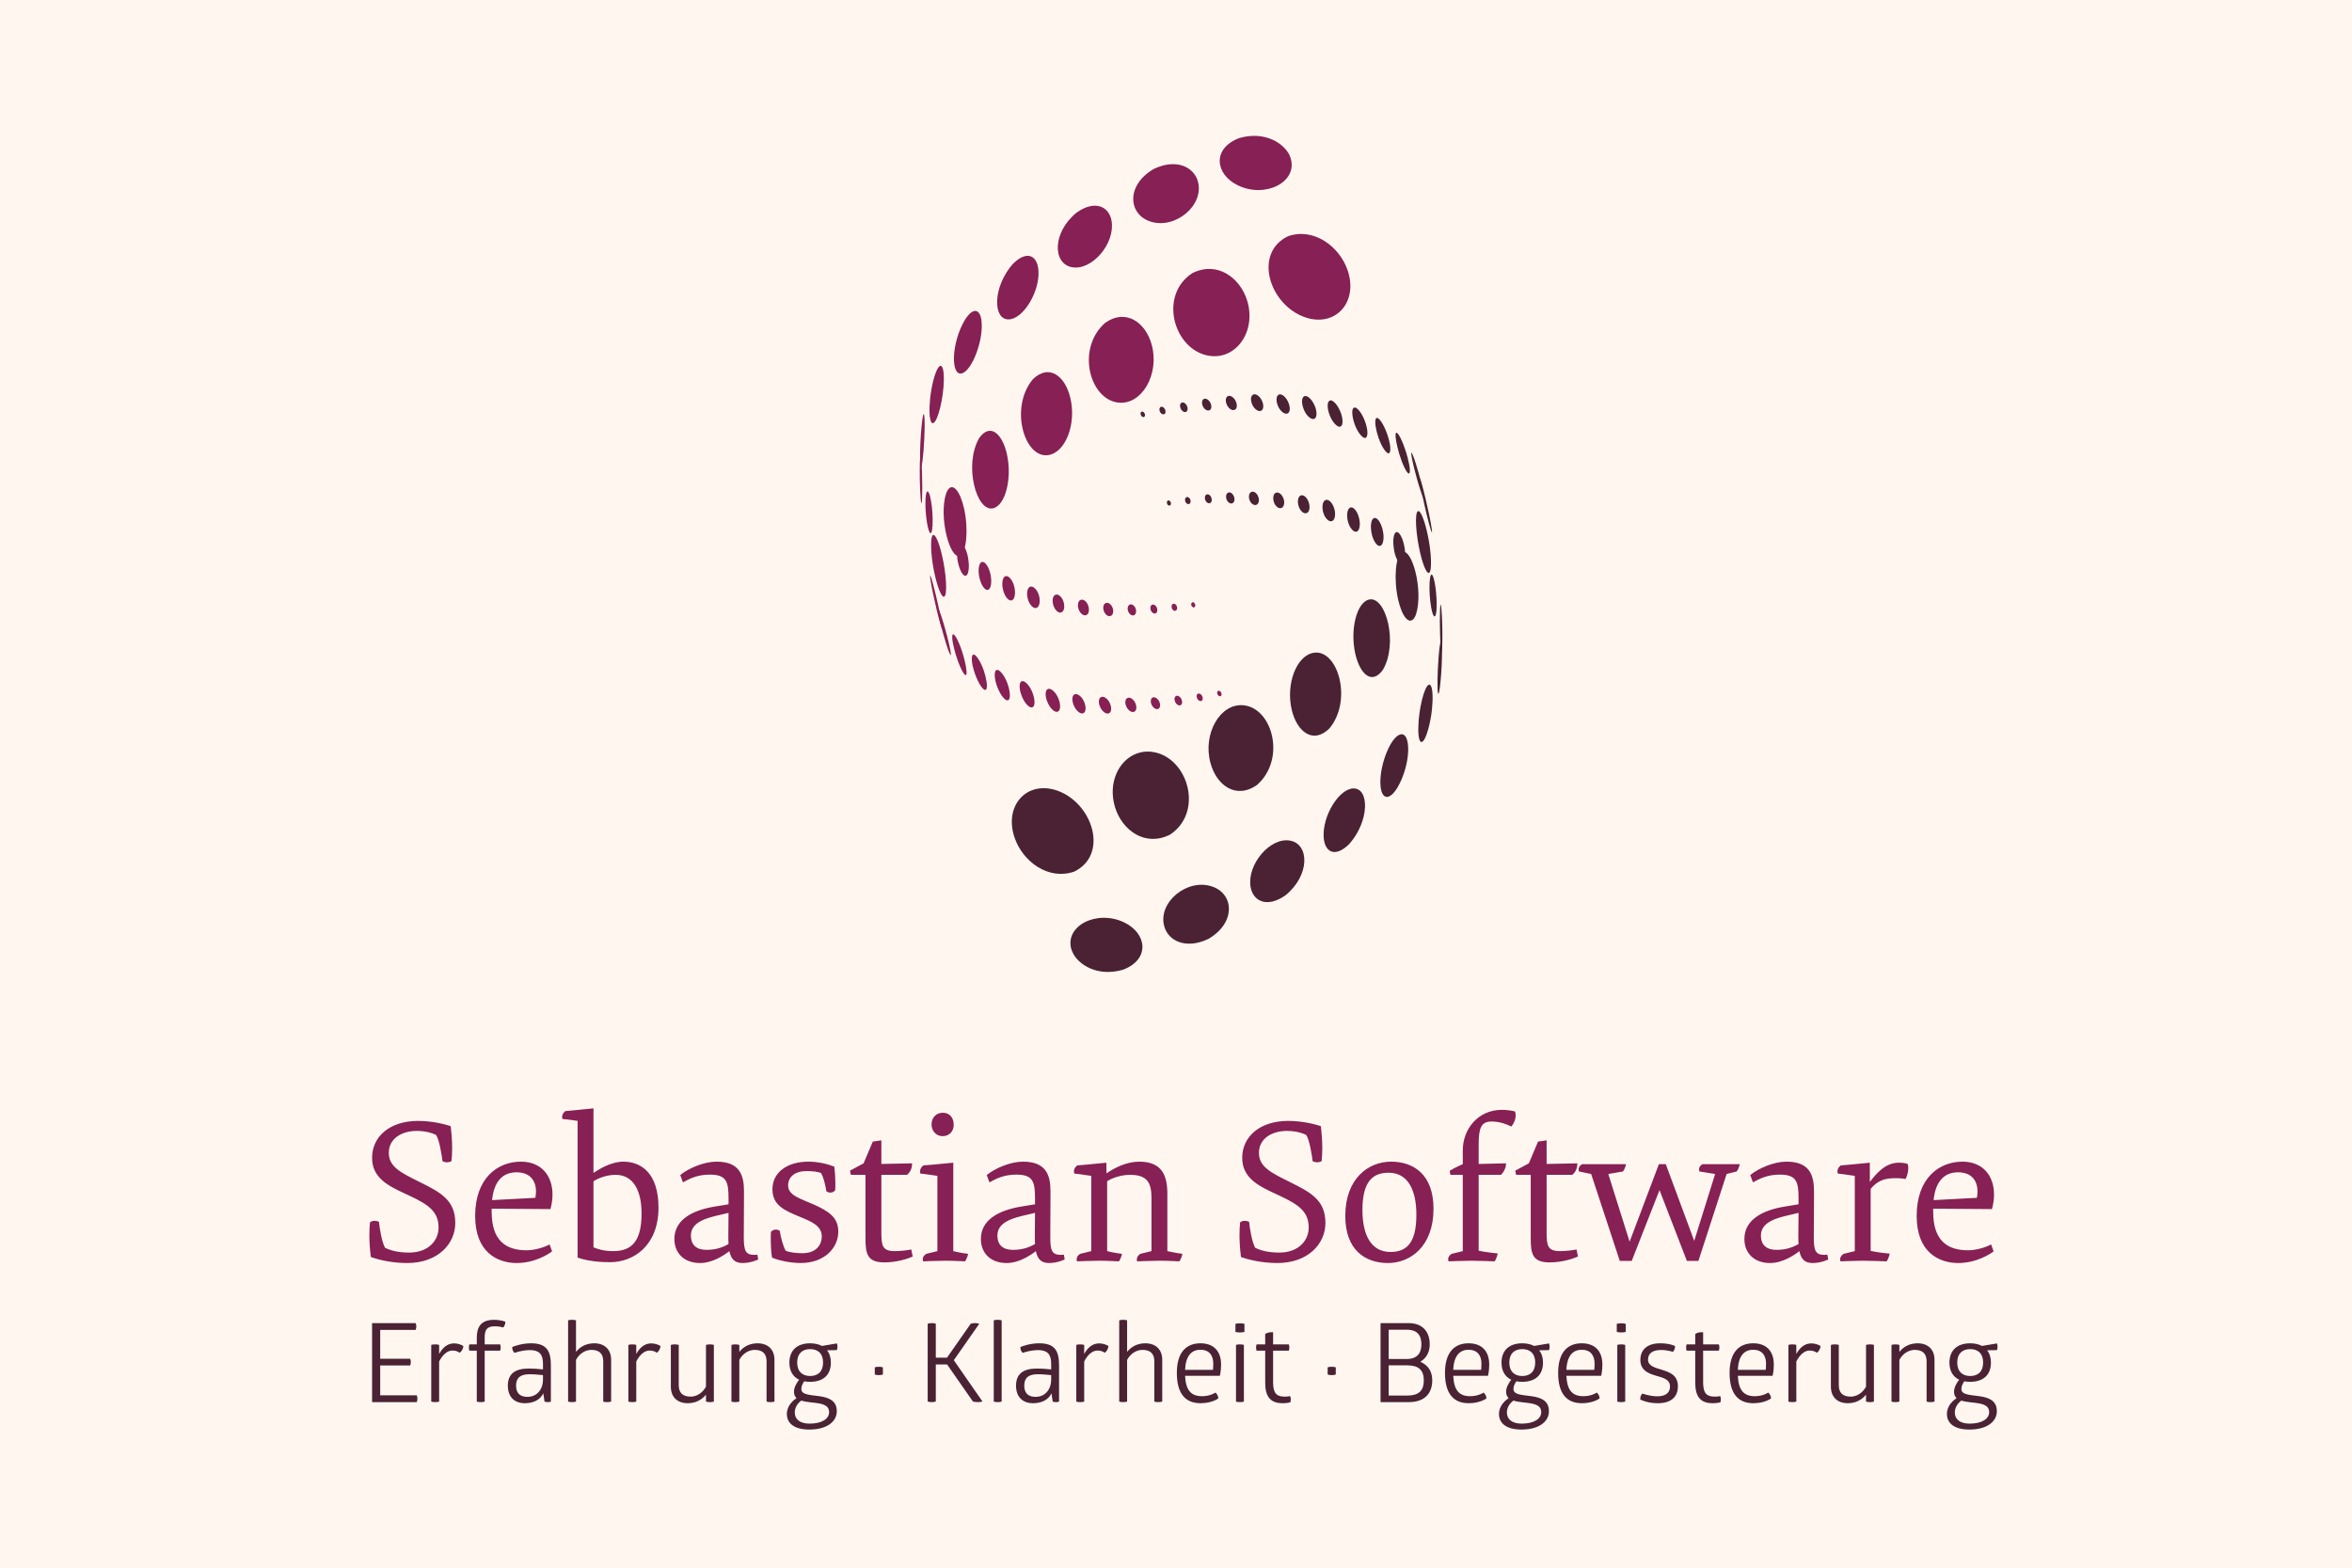
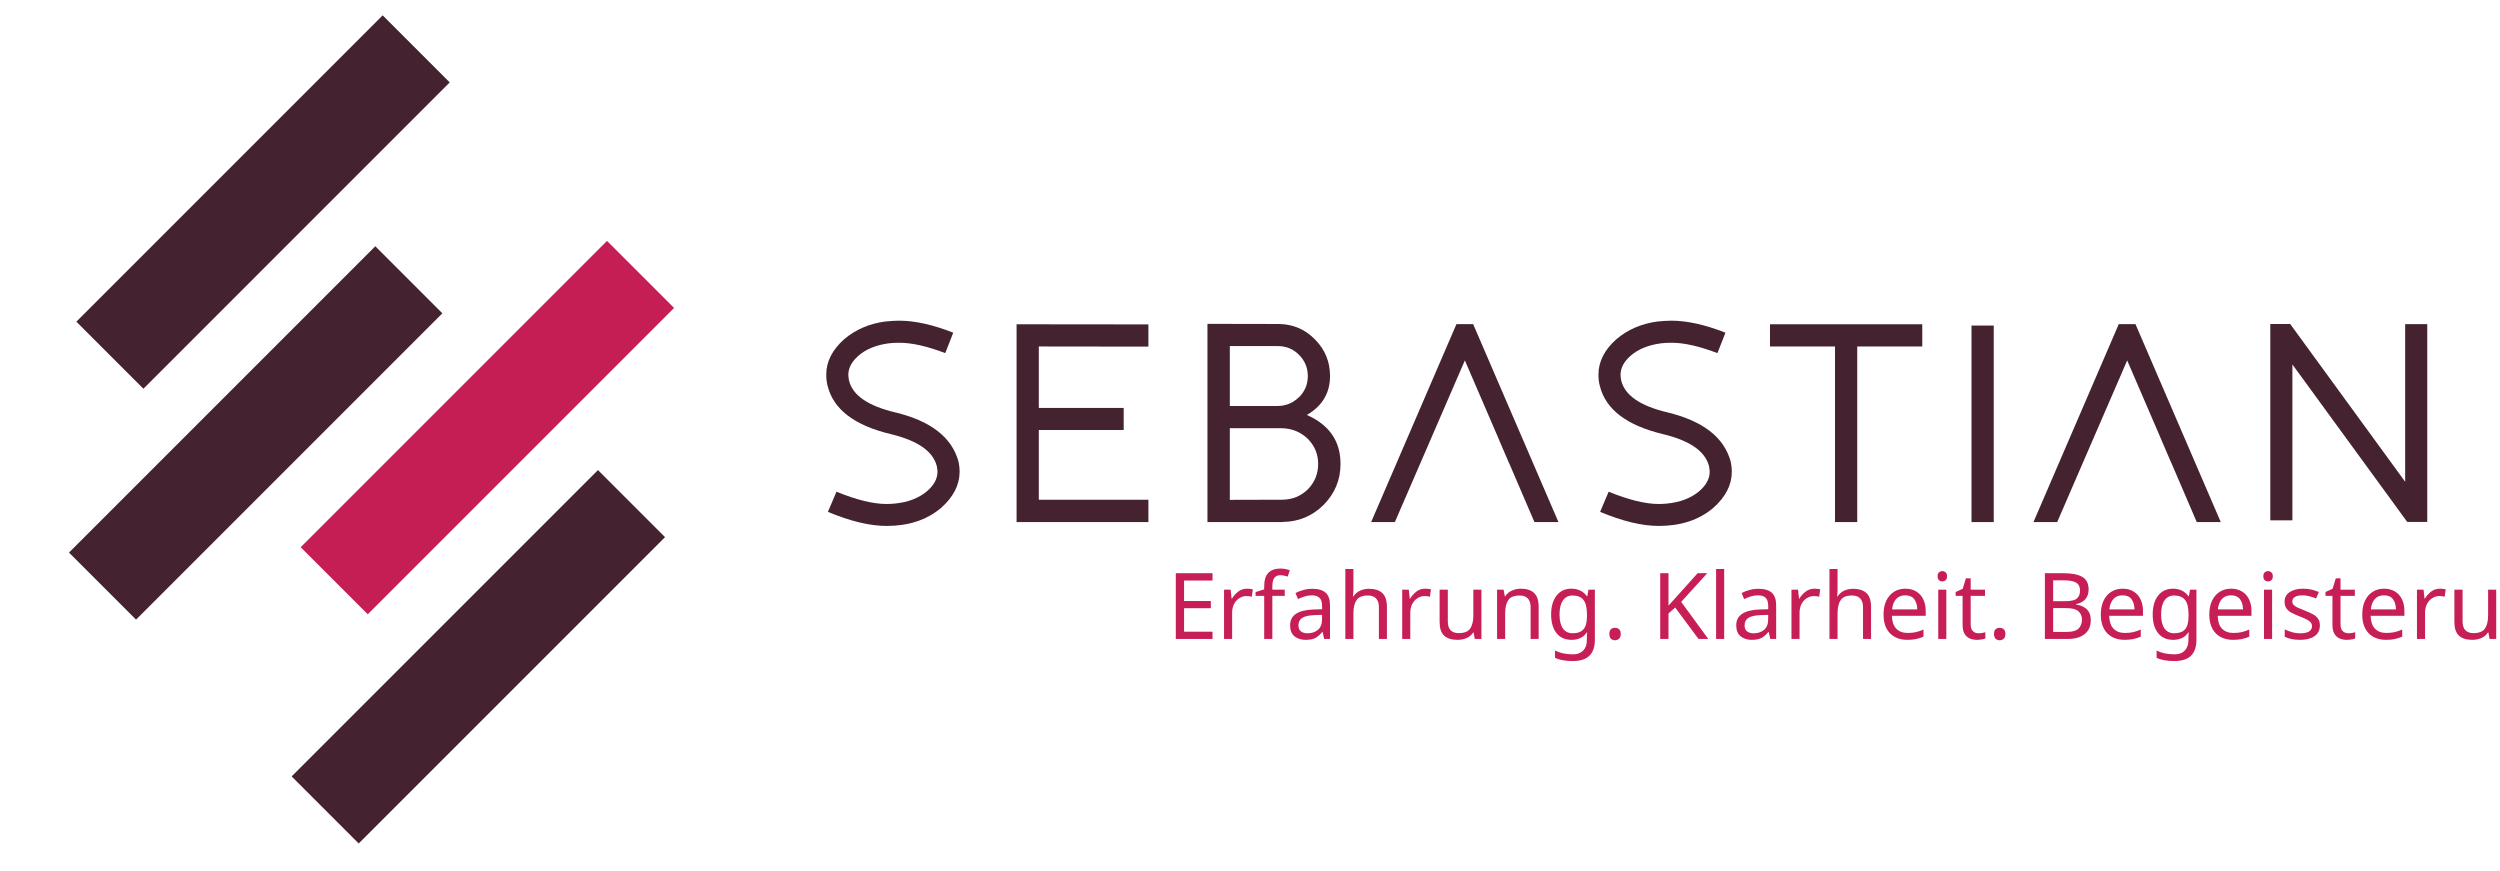
- <svg xmlns="http://www.w3.org/2000/svg" viewBox="0 0 450 300" fill-rule="evenodd" clip-rule="evenodd" stroke-linejoin="round" stroke-miterlimit="1.414">
-   <path fill="#fff7ef" d="M-35.375-37.476h520.994v374.248H-35.375z" />
-   <g fill-rule="nonzero">
-     <g fill="#872054">
-       <path d="M78.268 239.7c-2.16 0-3.64-.44-4.6-.92-.64-1.16-1.04-3.76-1.16-4.96 0 0-.36-.2-.84-.2-.28 0-.6.08-.88.28-.08.8-.12 1.56-.12 2.4 0 1.24.08 2.6.28 4.24 1.28.48 3.88 1.16 6.96 1.16 5.84 0 9.2-3.64 9.2-7.68 0-4.32-2.8-5.84-6.68-7.76l-.4-.2c-3.28-1.64-5.64-2.76-5.64-5.44 0-2.88 2.68-4.2 5.32-4.2 1.72 0 3 .4 3.72.76.68 1.04 1.08 3.92 1.24 5.04 0 0 .36.2.84.2.28 0 .6-.04.88-.24.08-.84.12-1.6.12-2.44 0-1.24-.08-2.56-.28-4.24-1.12-.36-3.48-1-6.32-1-5.36.04-8.72 3-8.72 7.08 0 3.92 3.28 5.44 6.56 6.96l.68.32c3.6 1.68 5.48 3.04 5.48 6.04 0 2.48-1.92 4.8-5.64 4.8zM105.148 238.14c-1 .56-2.88 1.12-4.4 1.12-4.04 0-6.68-1.92-6.68-7.36v-.6l11.24.08c.28-.96.4-1.92.4-2.8 0-3.52-2.08-6.28-6.04-6.28-4.48 0-8.76 3.16-8.76 10.4 0 6.92 4.24 9 7.96 9 3.52 0 6.24-1.8 6.76-2.24l-.48-1.32zm-6.32-13.8c2.6 0 3.72 1.6 3.72 3.68 0 .4-.04.8-.12 1.2l-8.28.44c.36-3.64 2.08-5.32 4.68-5.32zM113.548 212.1c-2.6.28-5.36.52-5.36.52s-.64.4-.64 1.12c0 .16.04.32.08.4 0 0 1.44.12 2.88.36v26.16c2.08.72 4.44.88 6.2.88 4.56 0 9.28-3.2 9.28-10.44 0-6.64-3.36-8.8-6.72-8.8-2.52 0-5 1.68-5.72 2.16V212.1zm3.76 27.32c-1.76 0-2.84-.36-3.76-.72v-12.64c.96-.64 2.6-1.24 4.24-1.24 3.4 0 4.96 3.04 4.96 7.4 0 5.52-2.04 7.2-5.44 7.2zM137.068 222.3c-2.32 0-5.24 1.2-6.92 2.56l.52 1.4c1.32-.72 2.76-1.48 5.16-1.48 3.2 0 3.56 1.4 3.56 4.56v1.12l-2.68.44c-4.32.72-7.68 2.56-7.68 6.2 0 2.68 1.84 4.6 4.92 4.6 2.44 0 4.68-1.56 5.6-2.28.32 1.52 1 2.28 2.56 2.28 1.6 0 2.96-.68 2.96-.68l-.16-.92s-.4.04-.56.04c-1.72 0-2.04-.8-2.04-3.4l.04-8.72c0-3.12-.8-5.72-5.28-5.72zm-1.88 16.88c-1.84 0-3-.84-3-2.76 0-2.64 3.2-3.4 5.68-3.96l1.52-.36-.04 4.32c0 .6 0 1.16.04 1.64-1.08.64-2.44 1.12-4.2 1.12zM147.708 240.66c1.04.48 3.44 1.04 5.44 1.04 4.68 0 7.24-2.96 7.24-6 0-2.64-1.68-3.84-4.6-5.16-2.48-1.12-5-1.72-5-3.68 0-1.64 1.28-2.76 3.56-2.76 1.32 0 2.16.16 2.72.36.6.96.92 2.8 1.04 3.52.24.16.52.24.76.24.36 0 .72-.16.92-.44.04-.4.04-.88.04-1.36 0-1.04-.08-2.2-.2-3.16-1.08-.44-2.92-.96-4.96-.96-4.04 0-6.88 2.04-6.88 5.28 0 3.12 2.36 4.08 5.36 5.32 2.12.88 4.08 1.68 4.08 3.72 0 1.36-.84 3.2-3.72 3.2-1.16 0-2.36-.16-3.16-.44-.52-.88-.92-2.4-1.16-3.84a1.29 1.29 0 0 0-.72-.24c-.4 0-.76.16-.96.44-.04.4-.04.88-.04 1.4 0 1.12.08 2.64.24 3.52zM168.628 222.74v-4.52l-1.64.24-1.76 4.16-2.6 1.4.16.8h2.8v12.12c0 2.96.32 4.64 3.6 4.64 2.28 0 4.36-.64 5.44-1.12l-.28-1.36c-.64.16-2.12.32-3.16.32-2.36 0-2.56-1.04-2.56-3.6v-11h4.92c.4-.36.96-.96.96-2.2l-5.88.12zM182.388 222.5c-2.68.28-5.72.52-5.72.52s-.64.44-.64 1.16c0 .12.04.32.08.4 0 0 1.8.2 3.24.44v14.4l-2.12.52s-.68.36-.68 1.04c0 .16.04.32.08.4 0 0 2.64-.12 4.28-.12 1.48 0 3.72.12 3.72.12.44-.56.6-1.44.6-1.44s-1.68-.2-2.84-.52V222.5zm-4.16-7.32c0 1.2.84 2.24 2.12 2.24 1.28 0 2.12-.92 2.12-2.16 0-1.32-.72-2.32-2.08-2.32-1.28 0-2.16.96-2.16 2.24zM195.708 222.3c-2.32 0-5.24 1.2-6.92 2.56l.52 1.4c1.32-.72 2.76-1.48 5.16-1.48 3.2 0 3.56 1.4 3.56 4.56v1.12l-2.68.44c-4.32.72-7.68 2.56-7.68 6.2 0 2.68 1.84 4.6 4.92 4.6 2.44 0 4.68-1.56 5.6-2.28.32 1.52 1 2.28 2.56 2.28 1.6 0 2.96-.68 2.96-.68l-.16-.92s-.4.04-.56.04c-1.72 0-2.04-.8-2.04-3.4l.04-8.72c0-3.12-.8-5.72-5.28-5.72zm-1.88 16.88c-1.84 0-3-.84-3-2.76 0-2.64 3.2-3.4 5.68-3.96l1.52-.36-.04 4.32c0 .6 0 1.16.04 1.64-1.08.64-2.44 1.12-4.2 1.12zM205.548 224.58s1.8.2 3.24.44v14.4l-2.12.52s-.68.36-.68 1.04c0 .16.04.32.08.4 0 0 2.64-.12 4.28-.12 1.48 0 3.72.12 3.72.12.44-.56.6-1.44.6-1.44s-1.68-.2-2.84-.52v-13.36c.96-.68 2.76-1.24 4.4-1.24 3.52 0 4.08 1.8 4.08 4.52v10.08l-2.12.52s-.68.36-.68 1.04c0 .12 0 .24.04.4 0 0 2.76-.12 4.4-.12 1.48 0 3.68.12 3.68.12.44-.56.6-1.44.6-1.44s-1.48-.2-2.88-.52v-10.88c0-3.48-.92-6.24-5.4-6.24-2.4 0-4.76 1.2-6.24 2.24 0 0-.04-1.16-.04-2.04-2.6.28-5.56.52-5.56.52s-.64.44-.64 1.16c0 .12.04.32.08.4zM244.749 239.7c-2.16 0-3.64-.44-4.6-.92-.64-1.16-1.04-3.76-1.16-4.96 0 0-.36-.2-.84-.2-.28 0-.6.08-.88.28-.08.8-.12 1.56-.12 2.4 0 1.24.08 2.6.28 4.24 1.28.48 3.88 1.16 6.96 1.16 5.84 0 9.2-3.64 9.2-7.68 0-4.32-2.8-5.84-6.68-7.76l-.4-.2c-3.28-1.64-5.64-2.76-5.64-5.44 0-2.88 2.68-4.2 5.32-4.2 1.72 0 3 .4 3.72.76.68 1.04 1.08 3.92 1.24 5.04 0 0 .36.2.84.2.28 0 .6-.04.88-.24.08-.84.12-1.6.12-2.44 0-1.24-.08-2.56-.28-4.24-1.12-.36-3.48-1-6.32-1-5.36.04-8.72 3-8.72 7.08 0 3.92 3.28 5.44 6.56 6.96l.68.32c3.6 1.68 5.48 3.04 5.48 6.04 0 2.48-1.92 4.8-5.64 4.8zM265.549 241.7c4.28 0 8.72-3.16 8.72-10.4 0-6.56-3.84-9-8.12-9-4.32 0-8.76 3.2-8.76 10.4 0 6.56 3.88 9 8.16 9zm-4.88-10.12c0-5.48 1.96-7.16 5-7.16 3.84 0 5.32 3.52 5.32 8.04 0 5.48-1.92 7.12-4.96 7.12-3.84 0-5.36-3.48-5.36-8zM282.909 224.82h4.28s.96-.88.96-2.2l-5.24.12v-3.72c0-3 .4-4.4 2.44-4.4 1.68 0 3 .56 3.8.96.44-.48.84-1.32.84-2.12 0-.28-.04-.52-.12-.76-.36-.12-1.48-.32-2.48-.32-4.72 0-7.52 3.8-7.52 7.76v2.64s-1.44.6-2.52 1.28l.16.76h2.36v14.6l-2.12.52s-.68.36-.68 1.04c0 .12.04.28.08.4 0 0 2.76-.12 4.4-.12 1.48 0 4.4.12 4.4.12.44-.56.6-1.52.6-1.52s-2.24-.2-3.64-.52v-14.52zM295.909 222.74v-4.52l-1.64.24-1.76 4.16-2.6 1.4.16.8h2.8v12.12c0 2.96.32 4.64 3.6 4.64 2.28 0 4.36-.64 5.44-1.12l-.28-1.36c-.64.16-2.12.32-3.16.32-2.36 0-2.56-1.04-2.56-3.6v-11h4.92c.4-.36.96-.96.96-2.2l-5.88.12zM309.909 241.3h2.28l5.32-13.56 5.24 13.56h2.2l5.4-16.64 1.92-.48c.44-.56.6-1.4.6-1.4h-7.12s-.68.32-.68 1c0 .12.04.32.08.4l3 .48-4 12.8-5.44-14.68h-1.32l-5.6 14.84-4.08-12.96c.96-.16 2.8-.48 2.8-.48.44-.56.6-1.4.6-1.4h-8.4s-.68.32-.68 1c0 .12.04.32.08.4l2.32.48 5.48 16.64zM341.789 222.3c-2.32 0-5.24 1.2-6.92 2.56l.52 1.4c1.32-.72 2.76-1.48 5.16-1.48 3.2 0 3.56 1.4 3.56 4.56v1.12l-2.68.44c-4.32.72-7.68 2.56-7.68 6.2 0 2.68 1.84 4.6 4.92 4.6 2.44 0 4.68-1.56 5.6-2.28.32 1.52 1 2.28 2.56 2.28 1.6 0 2.96-.68 2.96-.68l-.16-.92s-.4.04-.56.04c-1.72 0-2.04-.8-2.04-3.4l.04-8.72c0-3.12-.8-5.72-5.28-5.72zm-1.88 16.88c-1.84 0-3-.84-3-2.76 0-2.64 3.2-3.4 5.68-3.96l1.52-.36-.04 4.32c0 .6 0 1.16.04 1.64-1.08.64-2.44 1.12-4.2 1.12zM357.749 222.5c-2.6.28-5.56.52-5.56.52s-.64.44-.64 1.16c0 .12.04.32.08.4 0 0 1.8.2 3.24.44v14.4l-2.12.52s-.68.36-.68 1.04c0 .16.04.32.08.4 0 0 2.64-.12 4.28-.12 1.48 0 4.52.12 4.52.12.44-.56.6-1.48.6-1.48s-2.28-.2-3.64-.52V227.5c1.4-1.64 2.68-2.04 4.88-2.04.76 0 1.36.08 1.8.16.28-.52.52-1.36.52-2.08 0-.28-.04-.56-.12-.8-.32-.12-.8-.24-1.72-.24-2.56 0-4.28 2.08-5.52 3.68v-3.68zM380.949 238.14c-1 .56-2.88 1.12-4.4 1.12-4.04 0-6.68-1.92-6.68-7.36v-.6l11.24.08c.28-.96.4-1.92.4-2.8 0-3.52-2.08-6.28-6.04-6.28-4.48 0-8.76 3.16-8.76 10.4 0 6.92 4.24 9 7.96 9 3.52 0 6.24-1.8 6.76-2.24l-.48-1.32zm-6.32-13.8c2.6 0 3.72 1.6 3.72 3.68 0 .4-.04.8-.12 1.2l-8.28.44c.36-3.64 2.08-5.32 4.68-5.32z" />
+ <svg xmlns="http://www.w3.org/2000/svg" width="100%" height="100%" viewBox="0 0 652 227" version="1.1" xml:space="preserve" style="fill-rule:evenodd;clip-rule:evenodd;stroke-linejoin:round;stroke-miterlimit:1.414;">
+   <g id="Layer-1">
+     <g id="Text">
+       <path d="M233.559,107.572c-7.164,-1.693 -11.196,-4.464 -12.131,-8.317c-0.109,-0.538 -0.18,-1.043 -0.18,-1.51c0,-1.765 0.863,-3.421 2.628,-4.969c1.979,-1.728 4.643,-2.808 7.956,-3.239c0.756,-0.109 1.656,-0.144 2.736,-0.144c3.275,0 7.235,0.899 11.952,2.699l2.087,-5.328c-5.327,-2.088 -10.008,-3.131 -14.076,-3.131c-0.899,0 -2.124,0.071 -3.672,0.214c-4.211,0.577 -7.775,2.126 -10.727,4.645c-3.096,2.772 -4.644,5.832 -4.644,9.216c0,1.08 0.108,2.052 0.36,2.952c1.511,6.084 6.948,10.259 16.344,12.528c7.092,1.693 11.124,4.464 12.132,8.387c0.107,0.685 0.179,1.153 0.179,1.44c0,1.837 -0.935,3.565 -2.808,5.149c-2.123,1.763 -4.932,2.845 -8.351,3.168c-0.756,0.072 -1.441,0.108 -2.124,0.108c-3.529,0 -7.884,-1.081 -13.068,-3.204l-2.233,5.256c5.832,2.448 10.944,3.672 15.301,3.672c5.723,0 10.439,-1.547 14.148,-4.644c3.275,-2.881 4.896,-6.049 4.896,-9.468c0,-0.936 -0.109,-1.872 -0.325,-2.808c-1.764,-6.227 -7.2,-10.44 -16.38,-12.672" style="fill:#442230;fill-rule:nonzero;" />
+       <path d="M265.124,136.156l34.379,0l0,-5.832l-28.583,0l0,-18.179l22.139,0l0,-5.76l-22.139,0l0,-16.021l28.583,0.037l0,-5.797l-34.379,-0.036l0,51.588Z" style="fill:#442230;fill-rule:nonzero;" />
+       <path d="M341.076,127.623c-1.8,1.765 -3.996,2.665 -6.624,2.701l-13.716,0.035l0,-18.683l13.32,0c2.772,0 5.112,0.936 7.02,2.772c1.8,1.836 2.7,3.996 2.7,6.551c0,2.557 -0.9,4.789 -2.7,6.624m-20.34,-37.366l12.492,0c2.196,0 4.032,0.755 5.544,2.267c1.548,1.548 2.304,3.419 2.304,5.544c0,2.16 -0.756,3.996 -2.304,5.544l0,-0.037c-1.548,1.514 -3.348,2.269 -5.472,2.304l-12.564,0l0,-15.622Zm20.088,17.963c4.032,-2.341 6.048,-5.723 6.048,-10.152c0,-3.672 -1.26,-6.804 -3.816,-9.432c-2.556,-2.664 -5.652,-4.032 -9.324,-4.139l-18.828,-0.037l0,51.696l19.584,0l0.036,-0.037c4.14,-0.035 7.704,-1.51 10.656,-4.427c2.952,-2.988 4.428,-6.552 4.428,-10.693c0,-5.939 -2.916,-10.187 -8.784,-12.779" style="fill:#442230;fill-rule:nonzero;" />
+       <path d="M379.841,84.532l-22.248,51.624l6.187,0l18.254,-42.155l0.002,0.003l0.001,-0.003l8.999,20.88l-0.014,0l2.479,5.76l0.02,0l6.66,15.515l6.264,0l-22.248,-51.624l-4.356,0Z" style="fill:#442230;fill-rule:nonzero;" />
+       <path d="M434.949,107.572c-7.164,-1.693 -11.195,-4.464 -12.132,-8.317c-0.108,-0.538 -0.18,-1.043 -0.18,-1.51c0,-1.765 0.865,-3.421 2.628,-4.969c1.981,-1.728 4.644,-2.808 7.956,-3.239c0.756,-0.109 1.657,-0.144 2.736,-0.144c3.276,0 7.236,0.899 11.953,2.699l2.087,-5.328c-5.327,-2.088 -10.008,-3.131 -14.077,-3.131c-0.899,0 -2.123,0.071 -3.671,0.214c-4.211,0.577 -7.775,2.126 -10.728,4.645c-3.095,2.772 -4.643,5.832 -4.643,9.216c0,1.08 0.108,2.052 0.36,2.952c1.511,6.084 6.947,10.259 16.344,12.528c7.091,1.693 11.123,4.464 12.131,8.387c0.108,0.685 0.18,1.153 0.18,1.44c0,1.837 -0.936,3.565 -2.808,5.149c-2.125,1.763 -4.932,2.845 -8.351,3.168c-0.757,0.072 -1.441,0.108 -2.125,0.108c-3.528,0 -7.883,-1.081 -13.068,-3.204l-2.231,5.256c5.831,2.448 10.943,3.672 15.299,3.672c5.724,0 10.44,-1.547 14.148,-4.644c3.276,-2.881 4.896,-6.049 4.896,-9.468c0,-0.936 -0.108,-1.872 -0.325,-2.808c-1.762,-6.227 -7.2,-10.44 -16.379,-12.672" style="fill:#442230;fill-rule:nonzero;" />
+       <path d="M461.617,90.364l16.957,0l0,45.792l5.795,0l0,-45.792l16.957,0l0,-5.796l-39.709,0l0,5.796Z" style="fill:#442230;fill-rule:nonzero;" />
+       <rect x="514.17" y="84.906" width="5.797" height="51.25" style="fill:#442230;" />
+       <path d="M552.575,84.532l-22.249,51.624l6.189,0l18.255,-42.155l8.999,20.88l-0.012,0l2.479,5.76l0.018,0l6.66,15.515l6.263,0l-22.247,-51.624l-4.355,0Z" style="fill:#442230;fill-rule:nonzero;" />
+       <path d="M627.266,84.532l0,41.112l-29.987,-41.147l-5.185,0l0,51.201l5.761,0l0,-40.654l29.952,41.076l5.219,0l0,-51.588l-5.76,0Z" style="fill:#442230;fill-rule:nonzero;" />
    </g>
-     <g fill="#4a2233">
-       <path d="M71.188 253.196v15.12h8.547c.084-.21.126-.441.126-.672 0-.231-.042-.441-.126-.63h-6.993v-5.712h5.733c.084-.21.126-.42.126-.672 0-.21-.042-.42-.126-.61h-5.733v-5.522h6.783c.084-.19.126-.42.126-.672 0-.252-.042-.441-.126-.63h-8.337zM84.02 259.097v-1.722s-.232-.105-.757-.105-.756.105-.756.105v10.836s.231.105.756.105.756-.105.756-.105v-7.665c.63-1.26 1.554-2.1 2.52-2.1.567 0 .966.126 1.428.42.42-.336.63-.735.693-1.281-.294-.19-.903-.504-1.806-.504-.86 0-1.953.399-2.835 2.016zM91.222 256.01v1.26h-1.428a1.84 1.84 0 0 0-.084.588c0 .273.042.462.084.609h1.428v9.744s.231.105.756.105.756-.105.756-.105v-9.744h2.961c.042-.147.105-.336.105-.588 0-.273-.063-.462-.105-.61h-2.96v-1.364c0-1.365.377-2.1 1.931-2.1.966 0 1.617.23 1.617.23.273-.293.4-.671.4-1.112 0 0-.883-.357-2.143-.357-2.562 0-3.318 1.407-3.318 3.444zM98.005 257.774c0 .063-.02.336.105.65.126.295.315.442.357.463 0 0 1.365-.525 2.94-.525 1.722 0 2.478.777 2.478 2.562v1.134a23.945 23.945 0 0 0-2.75-.168c-2.647 0-3.97 1.07-3.97 3.276 0 2.205 1.302 3.36 3.255 3.36 1.68 0 2.94-.672 3.528-1.89l.231 1.575s.231.105.61.105c.42 0 .608-.105.608-.105v-6.91c0-2.792-.798-4.241-3.8-4.241-1.996 0-3.592.714-3.592.714zm5.88 5.376v.84c0 1.89-1.134 3.318-2.982 3.318-1.323 0-2.163-.63-2.163-2.142 0-1.554.861-2.184 2.604-2.184 1.008 0 2.058.126 2.541.168zM116.926 260.21c0-1.89-1.176-3.15-3.234-3.15-1.47 0-2.667.609-3.486 1.638v-6.027s-.252-.105-.756-.105c-.525 0-.756.105-.756.105v15.54s.231.105.756.105c.504 0 .756-.105.756-.105v-7.98c.63-1.197 1.785-1.911 2.94-1.911 1.512 0 2.268.735 2.268 2.184v7.707s.231.105.756.105c.483 0 .756-.105.756-.105v-8.001zM121.735 259.097v-1.722s-.23-.105-.756-.105c-.525 0-.756.105-.756.105v10.836s.231.105.756.105.756-.105.756-.105v-7.665c.63-1.26 1.554-2.1 2.52-2.1.567 0 .966.126 1.428.42.42-.336.63-.735.693-1.281-.294-.19-.903-.504-1.806-.504-.86 0-1.953.399-2.835 2.016zM128.35 265.376c0 1.89 1.176 3.15 3.234 3.15 1.45 0 2.667-.61 3.486-1.638v1.323s.252.105.756.105c.525 0 .756-.105.756-.105v-10.836s-.23-.105-.756-.105c-.504 0-.756.105-.756.105v7.98c-.65 1.218-1.806 1.91-2.919 1.91-1.533 0-2.289-.734-2.289-2.183v-7.707s-.23-.105-.756-.105c-.483 0-.756.105-.756.105v8zM148.174 260.21c0-1.89-1.176-3.15-3.234-3.15-1.47 0-2.667.609-3.486 1.638v-1.323s-.252-.105-.756-.105c-.525 0-.756.105-.756.105v10.836s.231.105.756.105c.504 0 .756-.105.756-.105v-7.98c.63-1.197 1.785-1.911 2.94-1.911 1.512 0 2.268.735 2.268 2.184v7.707s.231.105.756.105c.483 0 .756-.105.756-.105v-8.001zM157.267 257.564c-.609-.315-1.365-.504-2.268-.504-2.54 0-3.969 1.407-3.969 3.696 0 1.554.651 2.709 1.87 3.276-.442.546-.988 1.407-.988 2.31 0 .546.19.924.483 1.218-.525.336-1.848 1.365-1.848 3.024 0 1.68 1.281 2.982 4.305 2.982 3.402 0 5.25-1.554 5.25-3.507 0-4.242-6.636-2.037-6.783-4.18-.02-.65.294-1.196.567-1.553.315.084.714.105 1.113.105 2.583 0 3.97-1.386 3.97-3.675 0-.966-.253-1.764-.736-2.352l1.89-.042c.147-.378.147-.924 0-1.281l-2.856.483zm.21 3.17c0 1.744-.987 2.584-2.478 2.584-1.47 0-2.478-.84-2.478-2.583 0-1.722 1.008-2.562 2.478-2.562 1.491 0 2.478.84 2.478 2.562zm1.155 9.493c0 1.302-1.407 2.205-3.738 2.205-1.91 0-2.835-.882-2.835-2.142 0-.861.483-1.722 1.26-2.268 1.932.65 5.313.063 5.313 2.205zM168.922 261.659s-.273-.105-.777-.105c-.525 0-.777.105-.777.105v1.365s.252.126.777.126c.504 0 .777-.126.777-.126v-1.365zM181.186 259.81h-2.142v-6.488s-.252-.126-.756-.126c-.525 0-.798.126-.798.126v14.868s.273.126.777.126c.546 0 .777-.126.777-.126v-7.077h2.163l4.935 7.077s.357.126.924.126c.61 0 .903-.126.903-.126l-5.48-7.896 4.871-6.972a2.614 2.614 0 0 0-.84-.126c-.357 0-.63.063-.798.126l-4.536 6.489zM191.644 252.67s-.252-.104-.756-.104c-.546 0-.756.105-.756.105v15.54s.21.105.756.105c.504 0 .756-.105.756-.105v-15.54zM195.235 257.774c0 .063-.02.336.105.65.126.295.315.442.357.463 0 0 1.365-.525 2.94-.525 1.722 0 2.478.777 2.478 2.562v1.134a23.945 23.945 0 0 0-2.75-.168c-2.647 0-3.97 1.07-3.97 3.276 0 2.205 1.302 3.36 3.255 3.36 1.68 0 2.94-.672 3.528-1.89l.231 1.575s.231.105.61.105c.42 0 .608-.105.608-.105v-6.91c0-2.792-.798-4.241-3.8-4.241-1.996 0-3.592.714-3.592.714zm5.88 5.376v.84c0 1.89-1.134 3.318-2.982 3.318-1.323 0-2.163-.63-2.163-2.142 0-1.554.861-2.184 2.604-2.184 1.008 0 2.058.126 2.541.168zM207.436 259.097v-1.722s-.23-.105-.756-.105c-.525 0-.756.105-.756.105v10.836s.231.105.756.105.756-.105.756-.105v-7.665c.63-1.26 1.554-2.1 2.52-2.1.567 0 .966.126 1.428.42.42-.336.63-.735.693-1.281-.294-.19-.903-.504-1.806-.504-.86 0-1.953.399-2.835 2.016zM222.367 260.21c0-1.89-1.176-3.15-3.234-3.15-1.47 0-2.667.609-3.486 1.638v-6.027s-.252-.105-.756-.105c-.525 0-.756.105-.756.105v15.54s.231.105.756.105c.504 0 .756-.105.756-.105v-7.98c.63-1.197 1.785-1.911 2.94-1.911 1.512 0 2.268.735 2.268 2.184v7.707s.231.105.756.105c.483 0 .756-.105.756-.105v-8.001zM233.392 263.276s.231-.861.231-2.163c0-2.541-1.407-4.053-3.948-4.053-2.688 0-4.515 1.7-4.515 5.67 0 3.8 1.512 5.796 4.536 5.796 2.247 0 3.402-.924 3.402-.924-.02-.441-.252-.882-.546-1.113 0 0-.966.693-2.562.693-2.037 0-3.108-1.03-3.255-3.906h6.657zm-1.26-2.331c0 .65-.042 1.05-.063 1.197h-5.334c.126-2.73 1.26-3.843 2.94-3.843 1.806 0 2.457 1.218 2.457 2.646zM238.096 253.343s-.294-.105-.86-.105c-.589 0-.862.105-.862.105v1.533s.273.105.861.105c.567 0 .861-.105.861-.105v-1.533zm-.105 4.032s-.252-.105-.756-.105c-.546 0-.756.105-.756.105v10.836s.21.105.756.105c.504 0 .756-.105.756-.105v-10.836zM243.577 258.467h3.003s.105-.231.105-.61c0-.377-.105-.587-.105-.587h-3.003v-2.331c-.546-.042-1.113.063-1.512.336v1.995h-1.638s-.105.189-.105.609c0 .378.105.588.105.588h1.638v6.09c0 2.562.861 3.969 3.34 3.969.692 0 1.26-.105 1.47-.168 0 0 .083-.21.083-.567 0-.378-.126-.63-.126-.63s-.504.105-1.029.105c-1.659 0-2.226-.756-2.226-2.772v-6.027zM255.568 261.659s-.273-.105-.777-.105c-.525 0-.777.105-.777.105v1.365s.252.126.777.126c.504 0 .777-.126.777-.126v-1.365zM264.136 253.196v15.12h5.418c3.003 0 4.473-1.66 4.473-4.158 0-2.541-1.722-3.297-2.289-3.57.525-.315 1.806-1.176 1.806-3.34 0-2.225-1.197-4.052-4.074-4.052h-5.334zm1.554 6.867v-5.607h3.423c2.1 0 2.835 1.113 2.835 2.793 0 1.659-.756 2.814-2.814 2.814h-3.444zm0 6.993v-5.775h3.591c2.142 0 3.13.903 3.13 2.898 0 1.806-.84 2.877-3.13 2.877h-3.59zM284.695 263.276s.231-.861.231-2.163c0-2.541-1.407-4.053-3.948-4.053-2.688 0-4.515 1.7-4.515 5.67 0 3.8 1.512 5.796 4.536 5.796 2.247 0 3.402-.924 3.402-.924-.02-.441-.252-.882-.546-1.113 0 0-.966.693-2.562.693-2.037 0-3.108-1.03-3.255-3.906h6.657zm-1.26-2.331c0 .65-.042 1.05-.063 1.197h-5.334c.126-2.73 1.26-3.843 2.94-3.843 1.806 0 2.457 1.218 2.457 2.646zM293.515 257.564c-.609-.315-1.365-.504-2.268-.504-2.54 0-3.969 1.407-3.969 3.696 0 1.554.651 2.709 1.87 3.276-.442.546-.988 1.407-.988 2.31 0 .546.19.924.483 1.218-.525.336-1.848 1.365-1.848 3.024 0 1.68 1.281 2.982 4.305 2.982 3.402 0 5.25-1.554 5.25-3.507 0-4.242-6.636-2.037-6.783-4.18-.02-.65.294-1.196.567-1.553.315.084.714.105 1.113.105 2.583 0 3.97-1.386 3.97-3.675 0-.966-.253-1.764-.736-2.352l1.89-.042c.147-.378.147-.924 0-1.281l-2.856.483zm.21 3.17c0 1.744-.987 2.584-2.478 2.584-1.47 0-2.478-.84-2.478-2.583 0-1.722 1.008-2.562 2.478-2.562 1.491 0 2.478.84 2.478 2.562zm1.155 9.493c0 1.302-1.407 2.205-3.738 2.205-1.91 0-2.835-.882-2.835-2.142 0-.861.483-1.722 1.26-2.268 1.932.65 5.313.063 5.313 2.205zM306.346 263.276s.231-.861.231-2.163c0-2.541-1.407-4.053-3.948-4.053-2.688 0-4.515 1.7-4.515 5.67 0 3.8 1.512 5.796 4.536 5.796 2.247 0 3.402-.924 3.402-.924-.02-.441-.252-.882-.546-1.113 0 0-.966.693-2.562.693-2.037 0-3.108-1.03-3.255-3.906h6.657zm-1.26-2.331c0 .65-.042 1.05-.063 1.197h-5.334c.126-2.73 1.26-3.843 2.94-3.843 1.806 0 2.457 1.218 2.457 2.646zM311.05 253.343s-.294-.105-.86-.105c-.589 0-.862.105-.862.105v1.533s.273.105.861.105c.567 0 .861-.105.861-.105v-1.533zm-.105 4.032s-.252-.105-.756-.105c-.546 0-.756.105-.756.105v10.836s.21.105.756.105c.504 0 .756-.105.756-.105v-10.836zM313.843 260.252c0 1.995 1.575 2.604 3.045 3.024 1.323.378 2.625.672 2.625 2.058 0 1.302-.987 1.869-2.415 1.869-1.49 0-2.856-.525-2.856-.525-.294.252-.44.693-.42 1.134 0 0 1.26.714 3.36.714 2.562 0 3.843-1.218 3.843-3.234 0-2.163-1.596-2.71-3.087-3.171-1.323-.4-2.625-.735-2.625-1.932s.861-1.848 2.5-1.848c1.238 0 2.246.357 2.246.357.294-.252.441-.714.42-1.113 0 0-.966-.525-2.835-.525-2.562 0-3.8 1.302-3.8 3.192zM325.855 258.467h3.003s.105-.231.105-.61c0-.377-.105-.587-.105-.587h-3.003v-2.331c-.546-.042-1.113.063-1.512.336v1.995h-1.638s-.105.189-.105.609c0 .378.105.588.105.588h1.638v6.09c0 2.562.861 3.969 3.34 3.969.692 0 1.26-.105 1.47-.168 0 0 .083-.21.083-.567 0-.378-.126-.63-.126-.63s-.504.105-1.029.105c-1.659 0-2.226-.756-2.226-2.772v-6.027zM339.148 263.276s.231-.861.231-2.163c0-2.541-1.407-4.053-3.948-4.053-2.688 0-4.515 1.7-4.515 5.67 0 3.8 1.512 5.796 4.536 5.796 2.247 0 3.402-.924 3.402-.924-.02-.441-.252-.882-.546-1.113 0 0-.966.693-2.562.693-2.037 0-3.108-1.03-3.255-3.906h6.657zm-1.26-2.331c0 .65-.042 1.05-.063 1.197h-5.334c.126-2.73 1.26-3.843 2.94-3.843 1.806 0 2.457 1.218 2.457 2.646zM343.684 259.097v-1.722s-.23-.105-.756-.105c-.525 0-.756.105-.756.105v10.836s.231.105.756.105.756-.105.756-.105v-7.665c.63-1.26 1.554-2.1 2.52-2.1.567 0 .966.126 1.428.42.42-.336.63-.735.693-1.281-.294-.19-.903-.504-1.806-.504-.86 0-1.953.399-2.835 2.016zM350.3 265.376c0 1.89 1.175 3.15 3.233 3.15 1.45 0 2.667-.61 3.486-1.638v1.323s.252.105.756.105c.525 0 .756-.105.756-.105v-10.836s-.23-.105-.756-.105c-.504 0-.756.105-.756.105v7.98c-.65 1.218-1.806 1.91-2.919 1.91-1.533 0-2.289-.734-2.289-2.183v-7.707s-.23-.105-.756-.105c-.483 0-.756.105-.756.105v8zM370.123 260.21c0-1.89-1.176-3.15-3.234-3.15-1.47 0-2.667.609-3.486 1.638v-1.323s-.252-.105-.756-.105c-.525 0-.756.105-.756.105v10.836s.231.105.756.105c.504 0 .756-.105.756-.105v-7.98c.63-1.197 1.785-1.911 2.94-1.911 1.512 0 2.268.735 2.268 2.184v7.707s.231.105.756.105c.483 0 .756-.105.756-.105v-8.001zM379.216 257.564c-.609-.315-1.365-.504-2.268-.504-2.54 0-3.969 1.407-3.969 3.696 0 1.554.651 2.709 1.87 3.276-.442.546-.988 1.407-.988 2.31 0 .546.19.924.483 1.218-.525.336-1.848 1.365-1.848 3.024 0 1.68 1.281 2.982 4.305 2.982 3.402 0 5.25-1.554 5.25-3.507 0-4.242-6.636-2.037-6.783-4.18-.02-.65.294-1.196.567-1.553.315.084.714.105 1.113.105 2.583 0 3.97-1.386 3.97-3.675 0-.966-.253-1.764-.736-2.352l1.89-.042c.147-.378.147-.924 0-1.281l-2.856.483zm.21 3.17c0 1.744-.987 2.584-2.478 2.584-1.47 0-2.478-.84-2.478-2.583 0-1.722 1.008-2.562 2.478-2.562 1.491 0 2.478.84 2.478 2.562zm1.155 9.493c0 1.302-1.407 2.205-3.738 2.205-1.91 0-2.835-.882-2.835-2.142 0-.861.483-1.722 1.26-2.268 1.932.65 5.313.063 5.313 2.205z" />
+     <g id="Logo">
+       <path d="M99.8,4.001l-79.887,79.888l17.49,17.489l79.887,-79.887l-17.49,-17.49Z" style="fill:#442230;" />
+       <path d="M158.31,62.826l-79.887,79.887l17.49,17.489l79.887,-79.887l-17.49,-17.489Z" style="fill:#c41e54;" />
+       <path d="M97.878,64.223l-79.887,79.887l17.49,17.49l79.887,-79.887l-17.49,-17.49Z" style="fill:#442230;" />
+       <path d="M155.949,122.595l-79.888,79.887l17.49,17.49l79.887,-79.888l-17.489,-17.489Z" style="fill:#442230;" />
    </g>
-     <g fill="#872054">
-       <path d="M175.97 89.969c-.009-1.074.029-2.409.154-2.674.052.032.092.05.155.827.229 2.665.24 7.903.024 8.224-.236-.339-.351-4.4-.332-6.377M177.059 96.62c-.026-1.795.19-2.836.513-2.53.104.103.189.33.28.545.785 2.634.747 7.81.132 7.375-.435-.293-.883-2.957-.925-5.39M183.107 106.338c-.097-1.754.372-2.76 1.05-2.155.038.032.085.088.113.12 1.34 1.724 1.42 5.923.408 5.885-.664-.027-1.444-1.931-1.571-3.85M187.254 109.692c-.113-1.28.231-2.68 1.185-1.97 1.437 1.36 1.573 5.068.513 5.166-.71.073-1.54-1.485-1.698-3.196M191.797 112.248c-.132-1.124.177-2.408 1.143-1.884 1.457 1.051 1.646 4.34.572 4.536-.702.133-1.543-1.157-1.715-2.652M196.545 114.122c-.148-.996.142-2.175 1.088-1.804 1.472.823 1.694 3.743.632 4.022-.688.178-1.531-.9-1.72-2.218M201.437 115.44c-.172-.962.153-1.857.982-1.627 1.26.545 1.583 2.893.71 3.344-.632.337-1.482-.534-1.692-1.718M206.277 116.272c-.148-.733.082-1.666.907-1.503 1.2.4 1.53 2.451.716 2.91-.591.324-1.409-.389-1.623-1.407M211.129 116.71c-.146-.621.05-1.439.791-1.346 1.093.276 1.404 2.024.678 2.456-.518.328-1.267-.236-1.47-1.11M215.792 116.821c-.125-.509.026-1.201.643-1.171.932.173 1.217 1.63.62 2.04-.436.288-1.07-.156-1.263-.869M220.142 116.668c-.118-.411-.005-.986.506-.983.752.103 1.013 1.292.54 1.643-.354.243-.879-.083-1.046-.66M224.183 116.337c-.09-.333-.01-.795.398-.813.568.053.83.914.48 1.257-.258.271-.73.028-.878-.444M227.935 115.848c-.073-.243-.014-.575.285-.607.41.03.605.657.368.903-.2.203-.53.048-.653-.296M180.05 119.777c-.175-.718-.773-3.096-.606-3.365.062.013.137.12.285.472.881 2.22 2.353 7.942 2.195 8.502-.353-.116-1.382-3.703-1.874-5.61M182.645 124.503c-.534-1.98-.617-3.312-.181-3.1.092.052.214.21.294.305 1.432 2.13 2.706 7.744 1.953 7.481-.467-.168-1.453-2.398-2.066-4.686M186.28 128.13c-.53-1.851-.453-3.12.162-2.834.077.04.181.12.24.173 1.634 1.678 2.737 6.645 1.79 6.562-.594-.055-1.628-1.909-2.193-3.9M190.59 130.817c-.498-1.718-.298-2.905.442-2.564.035.025.099.058.134.075 1.72 1.287 2.67 5.64 1.602 5.695-.636.038-1.649-1.465-2.179-3.206M195.316 132.719c-.389-1.227-.374-2.715.645-2.3 1.618.907 2.544 4.515 1.576 4.926-.638.264-1.72-1.006-2.221-2.626M200.269 133.998c-.377-1.081-.318-2.43.695-2.15 1.594.677 2.426 3.866 1.436 4.328-.63.29-1.667-.768-2.131-2.178M205.349 134.75c-.356-1.043-.195-2.061.676-1.908 1.484.476 2.183 3.17 1.272 3.63-.594.3-1.536-.54-1.948-1.721M210.396 135.072c-.294-.78-.214-1.819.66-1.731 1.295.308 1.98 2.516 1.234 3.088-.54.419-1.51-.266-1.894-1.357M215.434 135.057c-.247-.67-.177-1.57.617-1.548 1.173.198 1.762 2.07 1.079 2.621-.49.39-1.352-.148-1.696-1.073M220.29 134.75c-.216-.541-.158-1.311.507-1.316.998.115 1.502 1.663.916 2.157-.394.341-1.128-.08-1.423-.84M224.81 134.246c-.18-.441-.132-1.066.414-1.108.79.06 1.225 1.33.77 1.738-.339.304-.942-.01-1.184-.63M229.023 133.592c-.15-.339-.108-.836.313-.88.66.017 1.001 1.008.632 1.356-.271.241-.745.008-.945-.476M232.919 132.844c-.092-.246-.069-.622.247-.662.46.005.714.72.445.98-.186.186-.544.03-.692-.318M229.188 34.7c-.798-2.771-4.17-4.43-8.453-2.362-5.278 3.06-4.917 8.584-.723 10.027 4.81 1.64 10.46-3.088 9.176-7.664M212.683 42.337c-.422-2.767-3.118-4.187-6.698-1.656-4.71 3.829-4.595 9.787-.88 10.454 3.796.697 8.25-4.488 7.578-8.798M198.684 51.79c-.167-2.785-2.103-4.07-4.906-1.277-3.874 4.412-3.844 10.644-.817 10.611 2.779-.022 5.989-5.258 5.723-9.334M187.84 62.253c-.016-2.556-1.04-3.48-2.39-2.14-.304.314-.586.72-.786 1.011-2.74 4.546-2.77 10.938-.618 10.323 1.781-.499 3.832-5.486 3.795-9.194M180.584 72.707c.029-2.075-.332-3.103-.904-2.552-.292.264-.523.889-.669 1.215-1.415 3.97-1.53 9.944-.469 9.6.89-.28 1.988-4.759 2.042-8.263" />
-       <path d="M176.908 81.969c.019-1.518-.03-2.431-.137-2.712 0 0-.042-.005-.07-.005-.09.153-.137.374-.238 1.074-.415 3.138-.58 8.459-.276 9.03a.257.257 0 0 1 .078-.017c.323-.765.603-4.874.643-7.37M257.778 51.556c-1.571-4.375-6.355-8.05-11.322-6.362-6.677 3.196-3.67 13.008 3.093 15.469 5.928 2.155 10.475-2.863 8.229-9.107M238.604 57.482c-1.368-4.39-5.789-7.609-10.523-5.188-6.243 4.132-3.686 13.915 2.48 15.621 5.53 1.546 9.963-4.21 8.043-10.433M220.356 65.979c-1.142-4.235-4.899-7.04-8.94-4.17-5.58 4.935-2.937 14.749 2.664 15.245 4.446.392 7.795-5.504 6.276-11.075M204.765 76.07c-.98-4.068-4.013-6.547-7.162-3.486-4.482 5.386-1.653 15.067 2.866 14.517 3.377-.399 5.542-5.973 4.296-11.03M192.636 86.845c-.876-3.785-3.15-6.015-5.302-3.005-2.95 5.108-.553 14.069 2.612 13.446 2.4-.469 3.757-5.732 2.69-10.44M184.445 97.284c-.768-3.372-2.15-4.95-3.093-3.542-.12.175-.228.444-.318.632-1.514 4.613.78 12.927 2.647 11.946 1.27-.667 1.64-5.143.764-9.036M180.226 106.24c-.657-2.863-1.462-4.443-1.874-3.678-.085.176-.127.494-.163.698-.365 4.044 1.595 11.56 2.504 10.892.584-.424.367-4.35-.467-7.912M179.02 113.743c-.284-1.181-.786-3.218-1.029-3.607 0 0-.02.017-.044.017-.005.148 0 .221.05.635.418 2.862 1.947 9.28 2.317 9.673.148-.378-.827-4.771-1.293-6.718M246.758 29.784c-1.008-2.27-4.673-4.807-9.67-3.362-5.24 2.005-4.586 6.942-.274 9.034 5.252 2.564 11.508-.62 10.127-5.15a6.125 6.125 0 0 0-.183-.522" />
-     </g>
-     <g fill="#4a2233">
-       <path d="M275.967 122.034c.004 1.066-.038 2.409-.149 2.677-.056-.038-.085-.06-.165-.823-.223-2.674-.23-7.897-.023-8.236.24.339.355 4.4.337 6.382M274.869 115.381c.03 1.8-.181 2.835-.509 2.534-.108-.103-.198-.331-.275-.552-.785-2.629-.747-7.81-.113-7.385.417.3.864 2.97.897 5.403M268.837 105.66c.102 1.759-.376 2.772-1.055 2.16-.037-.032-.077-.093-.113-.118-1.335-1.728-1.42-5.923-.407-5.885.669.025 1.434 1.922 1.575 3.843M264.69 102.309c.113 1.28-.236 2.672-1.194 1.974-1.432-1.36-1.569-5.072-.497-5.168.7-.075 1.533 1.483 1.691 3.194M260.137 99.752c.146 1.132-.176 2.406-1.128 1.884-1.467-1.046-1.653-4.327-.574-4.53.69-.133 1.53 1.151 1.702 2.646M255.404 97.881c.153.996-.154 2.175-1.103 1.801-1.448-.818-1.677-3.74-.621-4.019.687-.175 1.526.898 1.724 2.218M250.507 96.564c.167.97-.158 1.861-.987 1.626-1.264-.545-1.573-2.895-.713-3.344.63-.342 1.49.536 1.7 1.718M245.66 95.731c.149.733-.082 1.668-.904 1.505-1.192-.396-1.517-2.458-.714-2.907.6-.329 1.406.374 1.618 1.402M240.816 95.295c.148.62-.043 1.437-.792 1.344-1.093-.276-1.413-2.027-.673-2.46.523-.324 1.262.238 1.465 1.116M236.14 95.18c.142.513-.014 1.203-.628 1.173-.94-.175-1.23-1.635-.617-2.034.43-.304 1.064.143 1.246.86M231.795 95.33c.123.419.014.99-.497.983-.746-.095-1.017-1.29-.534-1.638.348-.243.873.08 1.031.655M227.758 95.67c.1.33.02.791-.388.799-.577-.045-.831-.898-.49-1.245.27-.273.725-.037.878.447M224.007 96.155c.073.238.023.575-.276.597-.424-.017-.607-.64-.372-.903.188-.196.54-.035.648.306M271.88 92.227c.18.717.766 3.103.617 3.361-.06-.015-.127-.11-.275-.471-.888-2.216-2.36-7.938-2.202-8.51.339.126 1.382 3.726 1.86 5.62M269.294 87.49c.535 1.987.608 3.314.177 3.106-.087-.045-.22-.203-.3-.296-1.426-2.142-2.691-7.76-1.942-7.48.473.16 1.453 2.397 2.065 4.67M265.66 83.875c.53 1.844.443 3.121-.153 2.835-.094-.045-.186-.12-.254-.176-1.635-1.675-2.723-6.645-1.776-6.557.575.045 1.627 1.906 2.183 3.898M261.346 81.186c.515 1.718.301 2.908-.443 2.564-.04-.025-.087-.058-.13-.08-1.714-1.287-2.659-5.63-1.61-5.688.635-.042 1.657 1.455 2.183 3.204M256.633 79.282c.381 1.237.372 2.714-.652 2.305-1.623-.91-2.537-4.52-1.56-4.93.613-.268 1.694 1.01 2.212 2.625M251.68 78.008c.358 1.078.313 2.425-.704 2.142-1.595-.677-2.417-3.866-1.437-4.32.627-.293 1.663.765 2.141 2.178M246.588 77.25c.36 1.036.2 2.062-.68 1.904-1.468-.472-2.186-3.166-1.256-3.633.589-.293 1.529.547 1.936 1.729M241.548 76.929c.29.783.21 1.819-.655 1.733-1.304-.31-1.985-2.516-1.234-3.09.535-.422 1.5.268 1.889 1.357M236.506 76.949c.261.662.176 1.563-.608 1.535-1.168-.198-1.766-2.06-1.088-2.611.485-.392 1.352.148 1.696 1.076M231.652 77.25c.216.55.157 1.307-.511 1.314-.99-.112-1.5-1.66-.917-2.152.413-.344 1.143.078 1.428.838M227.134 77.757c.18.439.123 1.063-.414 1.106-.79-.058-1.218-1.327-.766-1.734.342-.298.935.01 1.18.628M222.926 78.411c.136.334.108.843-.323.883-.66-.022-.996-1.008-.617-1.36.28-.25.735-.01.94.477M219.016 79.156c.101.254.078.625-.23.665-.467-.005-.721-.725-.453-.98.196-.191.535-.028.683.315M222.758 177.29c.787 2.792 4.167 4.438 8.453 2.375 5.266-3.063 4.92-8.584.716-10.014-4.811-1.646-10.469 3.068-9.169 7.639M239.256 169.663c.436 2.768 3.112 4.182 6.696 1.666 4.71-3.835 4.59-9.794.876-10.466-3.784-.69-8.224 4.496-7.572 8.8M253.253 160.213c.177 2.78 2.108 4.07 4.92 1.277 3.87-4.412 3.832-10.646.796-10.611-2.767.022-5.977 5.258-5.716 9.334M264.099 149.75c.026 2.554 1.046 3.474 2.386 2.132.315-.308.581-.705.79-1.006 2.745-4.553 2.766-10.937.623-10.325-1.786.501-3.827 5.486-3.8 9.199M271.36 139.289c-.043 2.074.332 3.11.892 2.554.29-.259.533-.881.66-1.212 1.43-3.969 1.538-9.947.473-9.603-.89.283-1.983 4.761-2.025 8.26" />
-       <path d="M275.034 130.037c-.024 1.515.016 2.426.127 2.71 0 0 .047.002.07 0 .09-.156.137-.375.24-1.07.413-3.14.578-8.459.279-9.03a.16.16 0 0 1-.078.02c-.332.767-.598 4.869-.638 7.37M194.169 160.45c1.56 4.372 6.33 8.05 11.321 6.361 6.67-3.198 3.644-13.01-3.1-15.478-5.922-2.138-10.456 2.872-8.221 9.116M213.354 154.521c1.36 4.388 5.763 7.607 10.516 5.188 6.239-4.14 3.681-13.915-2.48-15.634-5.54-1.53-9.97 4.222-8.036 10.446M231.6 146.024c1.14 4.243 4.887 7.04 8.924 4.167 5.581-4.93 2.941-14.74-2.655-15.232-4.446-.397-7.8 5.496-6.27 11.065M247.167 135.932c.994 4.06 4.025 6.545 7.167 3.487 4.496-5.38 1.658-15.074-2.857-14.52-3.377.402-5.55 5.97-4.31 11.033M259.313 125.16c.876 3.783 3.135 6.016 5.283 3.005 2.95-5.11.572-14.063-2.603-13.446-2.4.462-3.754 5.737-2.68 10.441M267.495 114.722c.763 3.366 2.146 4.944 3.092 3.537.111-.173.233-.444.314-.63 1.507-4.606-.78-12.93-2.655-11.941-1.253.657-1.622 5.138-.751 9.034M271.704 105.756c.664 2.87 1.465 4.453 1.872 3.682.09-.18.144-.494.167-.695.365-4.038-1.582-11.562-2.492-10.897-.593.431-.372 4.347.453 7.91M272.907 98.257c.295 1.182.796 3.219 1.036 3.608.015-.005.024-.008.033-.02.02-.14.015-.216-.04-.63-.419-2.862-1.957-9.284-2.296-9.67-.167.373.8 4.76 1.267 6.712M205.198 182.212c.999 2.273 4.659 4.816 9.661 3.361 5.24-1.987 4.574-6.939.28-9.03-5.256-2.557-11.51.626-10.148 5.165.054.15.137.35.207.504" />
-     </g>
+     <text x="304.32px" y="166.636px" style="font-family:'GloberBook', 'Glober';font-size:24px;fill:#c71e55;">E<tspan x="317.184px 326.016px 333.672px 345.48px 358.176px 367.008px 379.68px 392.352px 404.376px 409.128px 414.576px 428.736px 433.824px 445.632px 454.464px 467.16px 478.896px 483.888px 492.024px 496.776px 502.224px 516.768px 528.504px 540.384px 552.12px 557.112px 567.264px 575.4px 587.136px 595.968px 608.64px 621.312px 633.336px " y="166.636px 166.636px 166.636px 166.636px 166.636px 166.636px 166.636px 166.636px 166.636px 166.636px 166.636px 166.636px 166.636px 166.636px 166.636px 166.636px 166.636px 166.636px 166.636px 166.636px 166.636px 166.636px 166.636px 166.636px 166.636px 166.636px 166.636px 166.636px 166.636px 166.636px 166.636px 166.636px 166.636px ">rfahrung. Klarheit. Begeisterung.</tspan>
+     </text>
  </g>
</svg>
